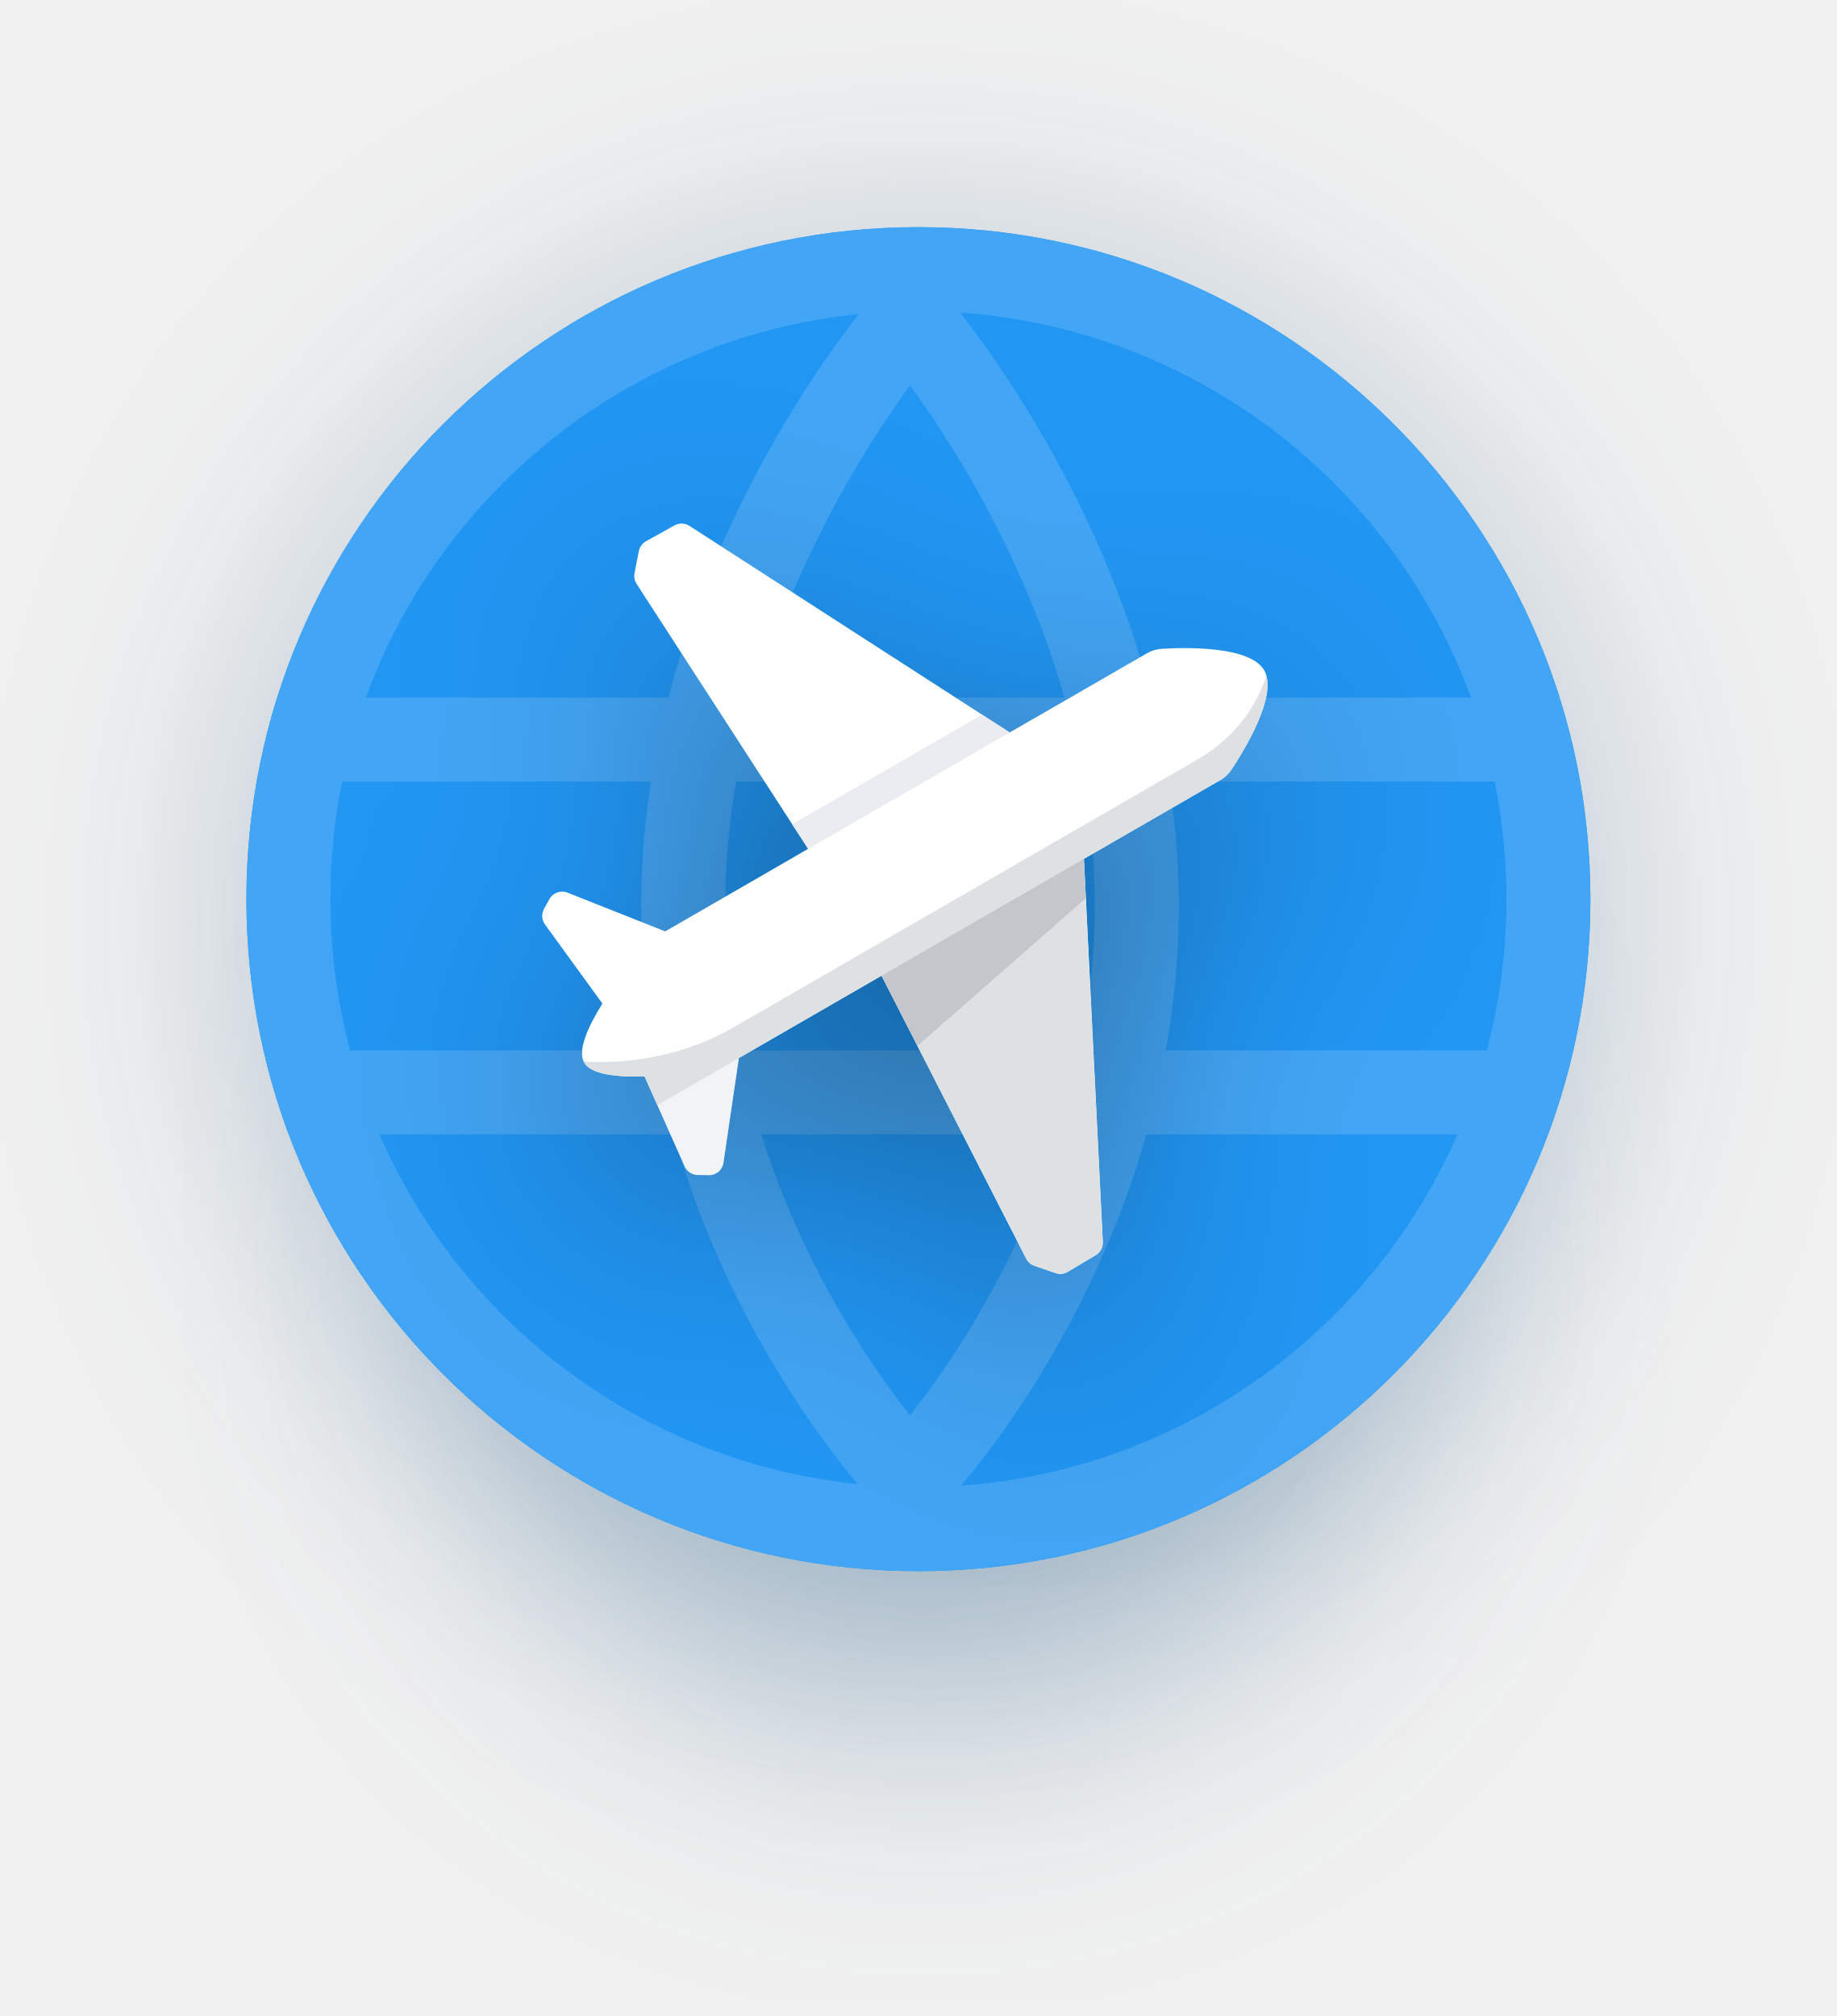
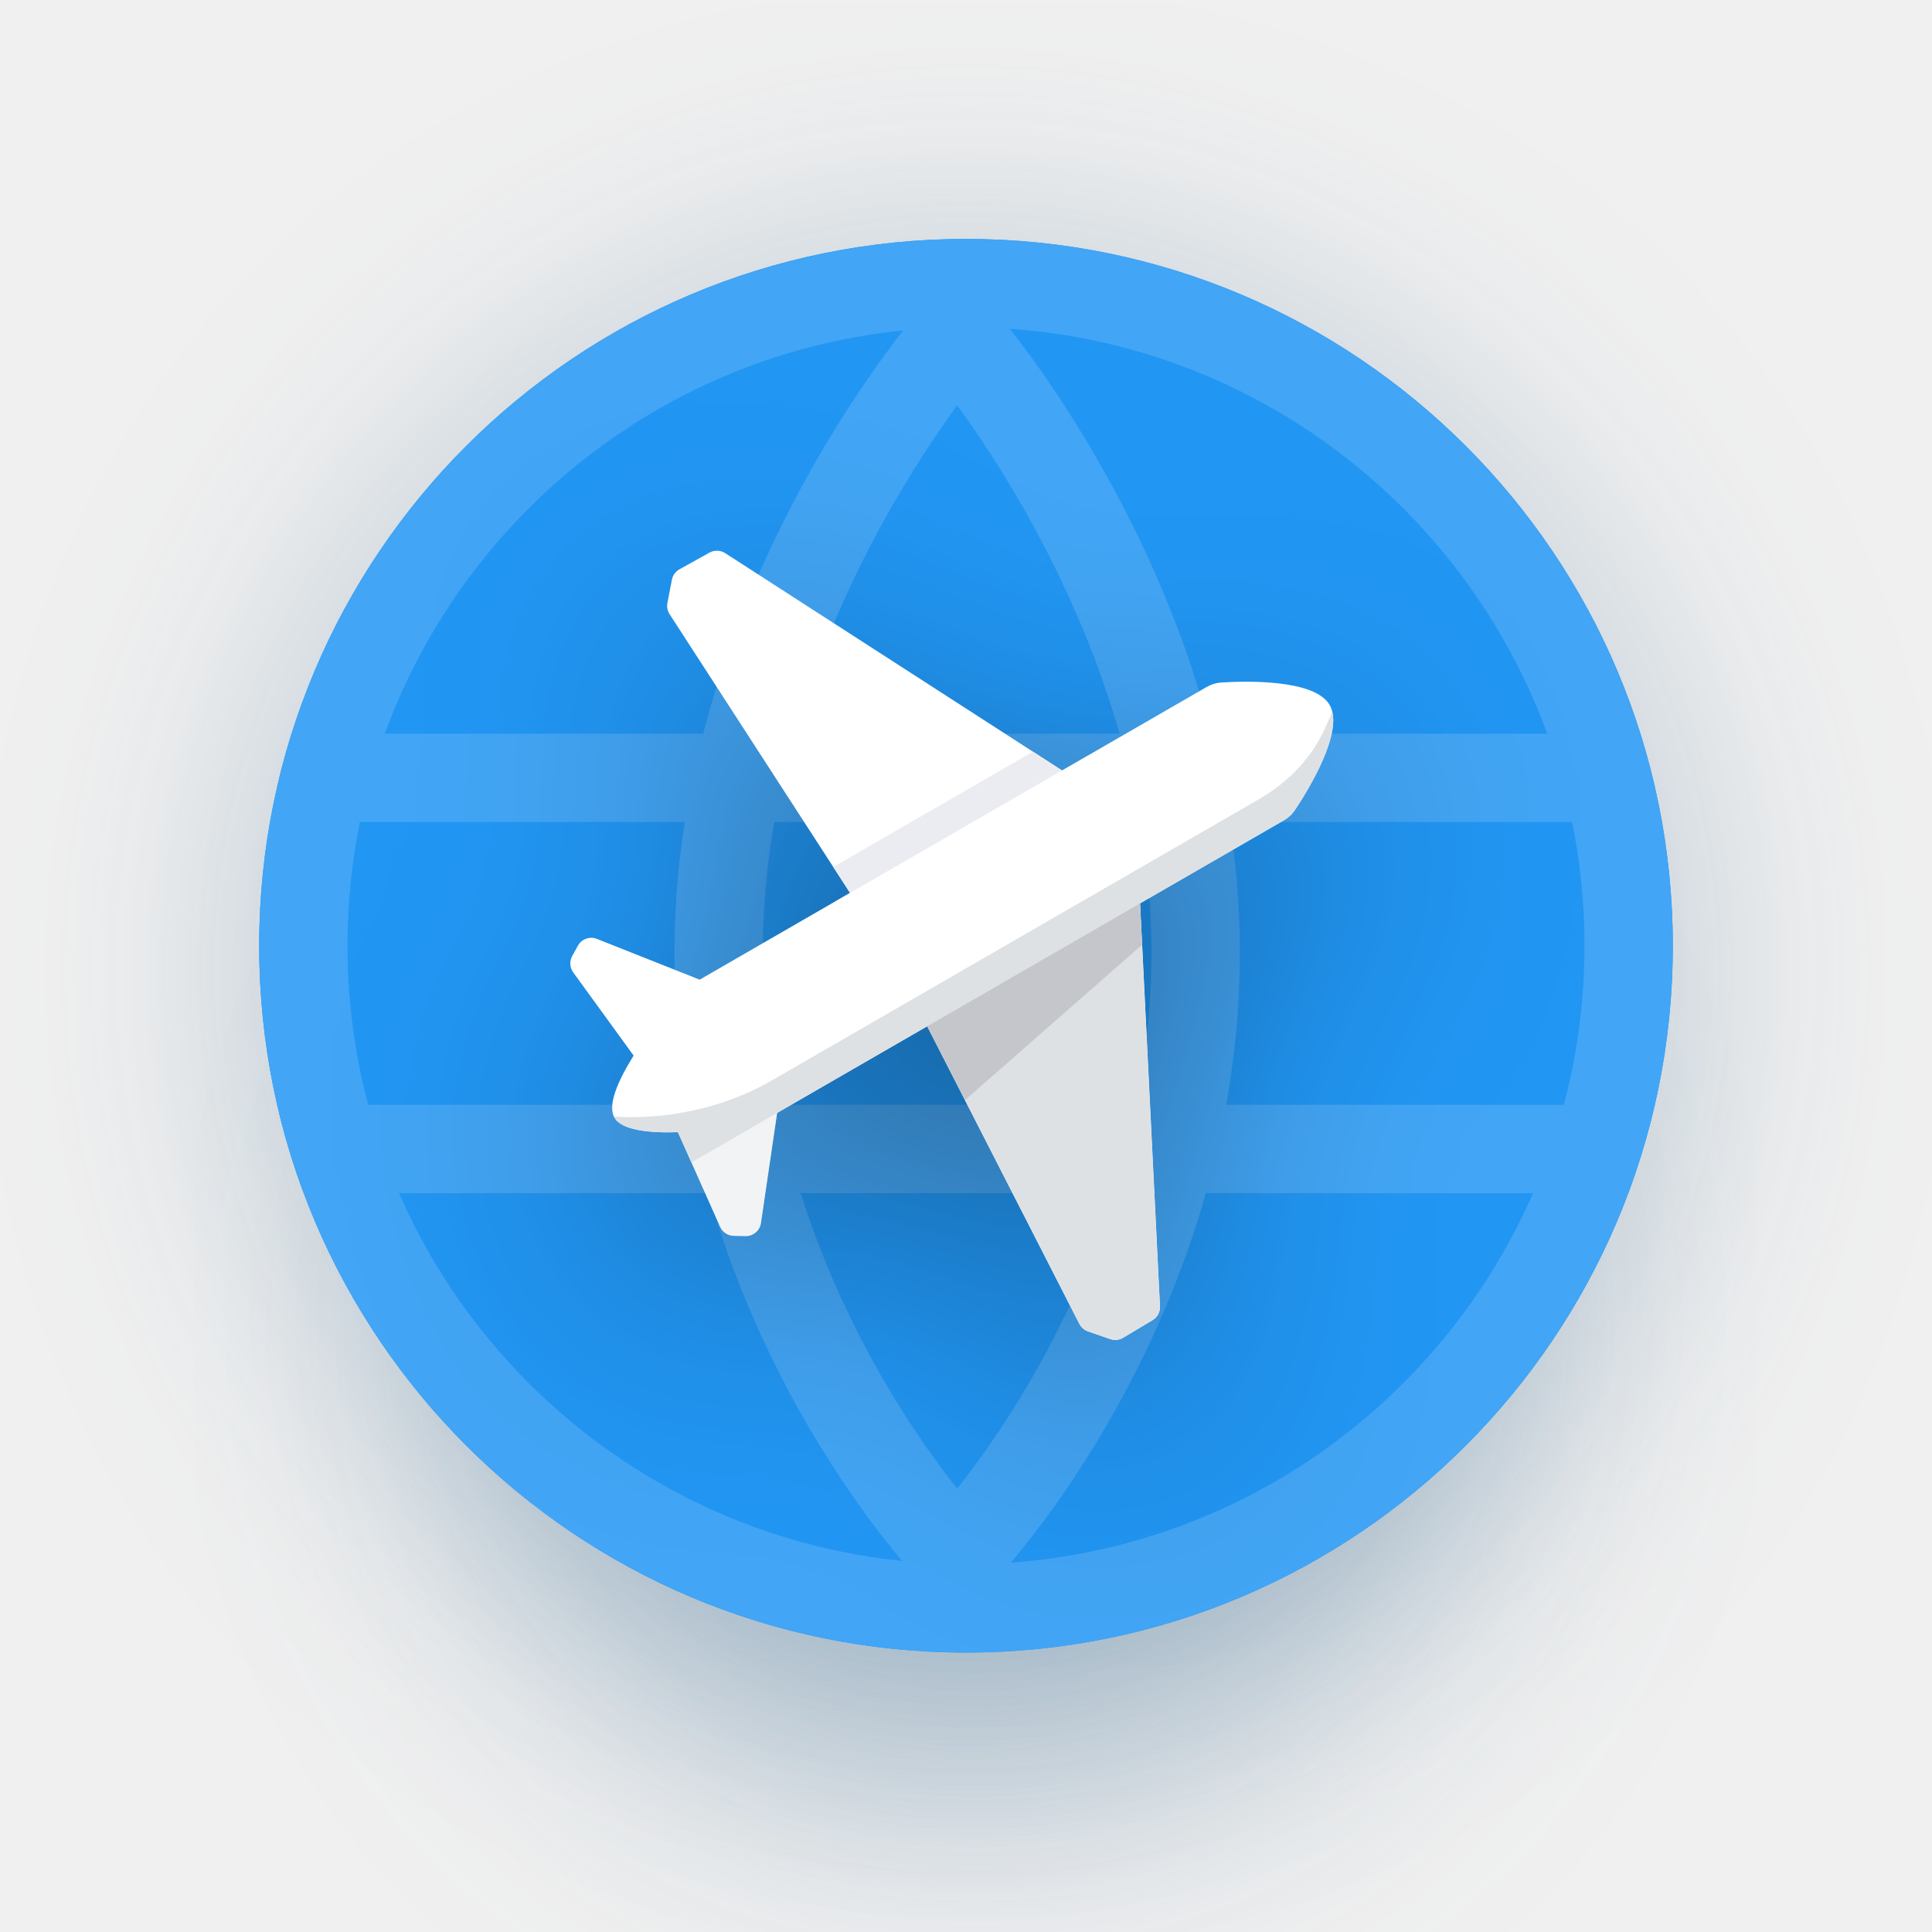
- <svg xmlns="http://www.w3.org/2000/svg" width="82" height="90" viewBox="0 0 82 90" fill="none">
+ <svg xmlns="http://www.w3.org/2000/svg" width="50" height="50" viewBox="0 0 82 82" fill="none">
  <g filter="url(#filter0_d)">
    <path fill-rule="evenodd" clip-rule="evenodd" d="M41.375 70.141C53.594 70.141 63.5 60.235 63.5 48.016C63.5 35.797 53.594 25.891 41.375 25.891C29.156 25.891 19.25 35.797 19.25 48.016C19.25 60.235 29.156 70.141 41.375 70.141Z" fill="black" fill-opacity="0.01" />
  </g>
  <g filter="url(#filter1_d)">
    <path fill-rule="evenodd" clip-rule="evenodd" d="M41 70.141C57.569 70.141 71 56.709 71 40.141C71 23.572 57.569 10.141 41 10.141C24.431 10.141 11 23.572 11 40.141C11 56.709 24.431 70.141 41 70.141Z" fill="#2196F3" />
    <path d="M69.125 40.141C69.125 55.674 56.533 68.266 41 68.266C25.467 68.266 12.875 55.674 12.875 40.141C12.875 24.608 25.467 12.016 41 12.016C56.533 12.016 69.125 24.608 69.125 40.141Z" stroke="#42A5F5" stroke-width="3.75" />
  </g>
  <mask id="mask0" mask-type="alpha" maskUnits="userSpaceOnUse" x="11" y="10" width="60" height="61">
    <path d="M69.125 40.141C69.125 55.674 56.533 68.266 41 68.266C25.467 68.266 12.875 55.674 12.875 40.141C12.875 24.608 25.467 12.016 41 12.016C56.533 12.016 69.125 24.608 69.125 40.141Z" fill="white" stroke="white" stroke-width="3.75" />
  </mask>
  <g mask="url(#mask0)">
    <path d="M13.714 33.016H67.536" stroke="#42A5F5" stroke-width="3.75" stroke-linecap="square" />
    <path d="M13.714 48.766H67.536" stroke="#42A5F5" stroke-width="3.75" stroke-linecap="square" />
    <path d="M40.25 14.641C40.25 14.641 30.288 26.218 30.503 40.891C30.719 55.563 40.25 65.641 40.25 65.641" stroke="#42A5F5" stroke-width="3.75" stroke-linecap="round" stroke-linejoin="round" />
    <path d="M41 14.641C41 14.641 50.962 26.218 50.746 40.891C50.531 55.563 41 65.641 41 65.641" stroke="#42A5F5" stroke-width="3.75" stroke-linecap="round" stroke-linejoin="round" />
  </g>
  <g filter="url(#filter2_d)">
    <path fill-rule="evenodd" clip-rule="evenodd" d="M51.195 29.169C51.395 29.053 51.615 28.981 51.846 28.967C52.862 28.903 55.798 28.819 56.435 29.922C57.072 31.024 55.53 33.524 54.966 34.372C54.838 34.564 54.666 34.719 54.466 34.834L48.39 38.342L49.234 55.443C49.246 55.682 49.125 55.909 48.919 56.032L47.67 56.78C47.505 56.879 47.306 56.899 47.124 56.837L46.178 56.51C46.019 56.455 45.888 56.341 45.811 56.191L39.353 43.56L32.984 47.237L32.297 51.908C32.25 52.232 31.969 52.469 31.643 52.463L31.145 52.454C30.893 52.449 30.666 52.299 30.564 52.069L28.774 48.053C27.544 48.092 26.389 47.971 26.079 47.435C25.77 46.898 26.243 45.843 26.893 44.802L24.329 41.271C24.181 41.067 24.165 40.796 24.287 40.575L24.527 40.139C24.685 39.853 25.031 39.729 25.335 39.85L29.697 41.58L36.078 37.896L28.419 26.067C28.328 25.927 28.295 25.756 28.327 25.591L28.517 24.608C28.553 24.419 28.671 24.257 28.839 24.163L30.111 23.456C30.321 23.339 30.578 23.348 30.779 23.477L45.077 32.701L51.195 29.169Z" fill="white" />
    <mask id="mask1" mask-type="alpha" maskUnits="userSpaceOnUse" x="16" y="13" width="50" height="51">
      <path fill-rule="evenodd" clip-rule="evenodd" d="M51.195 29.169C51.395 29.053 51.615 28.981 51.846 28.967C52.862 28.903 55.798 28.819 56.435 29.922C57.072 31.024 55.53 33.524 54.966 34.372C54.838 34.564 54.666 34.719 54.466 34.834L48.39 38.342L49.234 55.443C49.246 55.682 49.125 55.909 48.919 56.032L47.67 56.78C47.505 56.879 47.306 56.899 47.124 56.837L46.178 56.51C46.019 56.455 45.888 56.341 45.811 56.191L39.353 43.56L32.984 47.237L32.297 51.908C32.25 52.232 31.969 52.469 31.643 52.463L31.145 52.454C30.893 52.449 30.666 52.299 30.564 52.069L28.774 48.053C27.544 48.092 26.389 47.971 26.079 47.435C25.77 46.898 26.243 45.843 26.893 44.802L24.329 41.271C24.181 41.067 24.165 40.796 24.287 40.575L24.527 40.139C24.685 39.853 25.031 39.729 25.335 39.85L29.697 41.58L36.078 37.896L28.419 26.067C28.328 25.927 28.295 25.756 28.327 25.591L28.517 24.608C28.553 24.419 28.671 24.257 28.839 24.163L30.111 23.456C30.321 23.339 30.578 23.348 30.779 23.477L45.077 32.701L51.195 29.169Z" fill="white" />
    </mask>
    <g mask="url(#mask1)">
      <rect x="45.536" y="30.925" width="1.309" height="12.408" transform="rotate(60 45.536 30.9246)" fill="#EBECF2" />
      <path fill-rule="evenodd" clip-rule="evenodd" d="M48.919 56.032C49.125 55.909 49.246 55.682 49.234 55.443L48.363 37.783L39.126 43.116L45.811 56.192C45.888 56.341 46.019 56.455 46.178 56.51L47.124 56.837C47.306 56.899 47.505 56.879 47.67 56.78L48.919 56.032Z" fill="#DEE1E3" />
      <path opacity="0.4" fill-rule="evenodd" clip-rule="evenodd" d="M28.837 47.942L28.747 47.993L30.564 52.069C30.666 52.299 30.893 52.449 31.145 52.454L31.642 52.463C31.969 52.47 32.25 52.232 32.297 51.909L33.023 46.974L32.56 47.242C32.417 47.324 32.263 47.386 32.101 47.422C31.551 47.545 30.155 47.836 28.837 47.942Z" fill="#DEE1E3" />
      <path fill-rule="evenodd" clip-rule="evenodd" d="M39.248 43.354L48.378 38.083L48.477 40.095L40.956 46.694L39.248 43.354Z" fill="#C5C6CC" />
      <path fill-rule="evenodd" clip-rule="evenodd" d="M57.482 33.093L27.691 50.293C27.691 50.293 26.812 48.704 26.079 47.435C26.07 47.419 26.062 47.404 26.054 47.388C27.405 47.486 30.127 47.376 32.766 45.852L53.391 33.945C55.682 32.621 56.243 30.908 56.553 30.172C57.031 31.457 57.482 33.093 57.482 33.093Z" fill="#DEE1E3" />
    </g>
  </g>
  <defs>
    <filter id="filter0_d" x="8.25" y="22.891" width="66.25" height="66.25" filterUnits="userSpaceOnUse" color-interpolation-filters="sRGB">
      <feFlood flood-opacity="0" result="BackgroundImageFix" />
      <feColorMatrix in="SourceAlpha" type="matrix" values="0 0 0 0 0 0 0 0 0 0 0 0 0 0 0 0 0 0 127 0" />
      <feOffset dy="8" />
      <feGaussianBlur stdDeviation="5.5" />
      <feColorMatrix type="matrix" values="0 0 0 0 0.216 0 0 0 0 0.408 0 0 0 0 0.557 0 0 0 0.25 0" />
      <feBlend mode="normal" in2="BackgroundImageFix" result="effect1_dropShadow" />
      <feBlend mode="normal" in="SourceGraphic" in2="effect1_dropShadow" result="shape" />
    </filter>
    <filter id="filter1_d" x="0" y="0.141" width="82" height="82" filterUnits="userSpaceOnUse" color-interpolation-filters="sRGB">
      <feFlood flood-opacity="0" result="BackgroundImageFix" />
      <feColorMatrix in="SourceAlpha" type="matrix" values="0 0 0 0 0 0 0 0 0 0 0 0 0 0 0 0 0 0 127 0" />
      <feOffset dy="1" />
      <feGaussianBlur stdDeviation="5.5" />
      <feColorMatrix type="matrix" values="0 0 0 0 0.216 0 0 0 0 0.408 0 0 0 0 0.557 0 0 0 0.3 0" />
      <feBlend mode="normal" in2="BackgroundImageFix" result="effect1_dropShadow" />
      <feBlend mode="normal" in="SourceGraphic" in2="effect1_dropShadow" result="shape" />
    </filter>
    <filter id="filter2_d" x="5.692" y="6.654" width="71.181" height="72.139" filterUnits="userSpaceOnUse" color-interpolation-filters="sRGB">
      <feFlood flood-opacity="0" result="BackgroundImageFix" />
      <feColorMatrix in="SourceAlpha" type="matrix" values="0 0 0 0 0 0 0 0 0 0 0 0 0 0 0 0 0 0 127 0" />
      <feOffset dy="4" />
      <feGaussianBlur stdDeviation="5.5" />
      <feColorMatrix type="matrix" values="0 0 0 0 0 0 0 0 0 0 0 0 0 0 0 0 0 0 0.35 0" />
      <feBlend mode="normal" in2="BackgroundImageFix" result="effect1_dropShadow" />
      <feBlend mode="normal" in="SourceGraphic" in2="effect1_dropShadow" result="shape" />
    </filter>
  </defs>
</svg>
